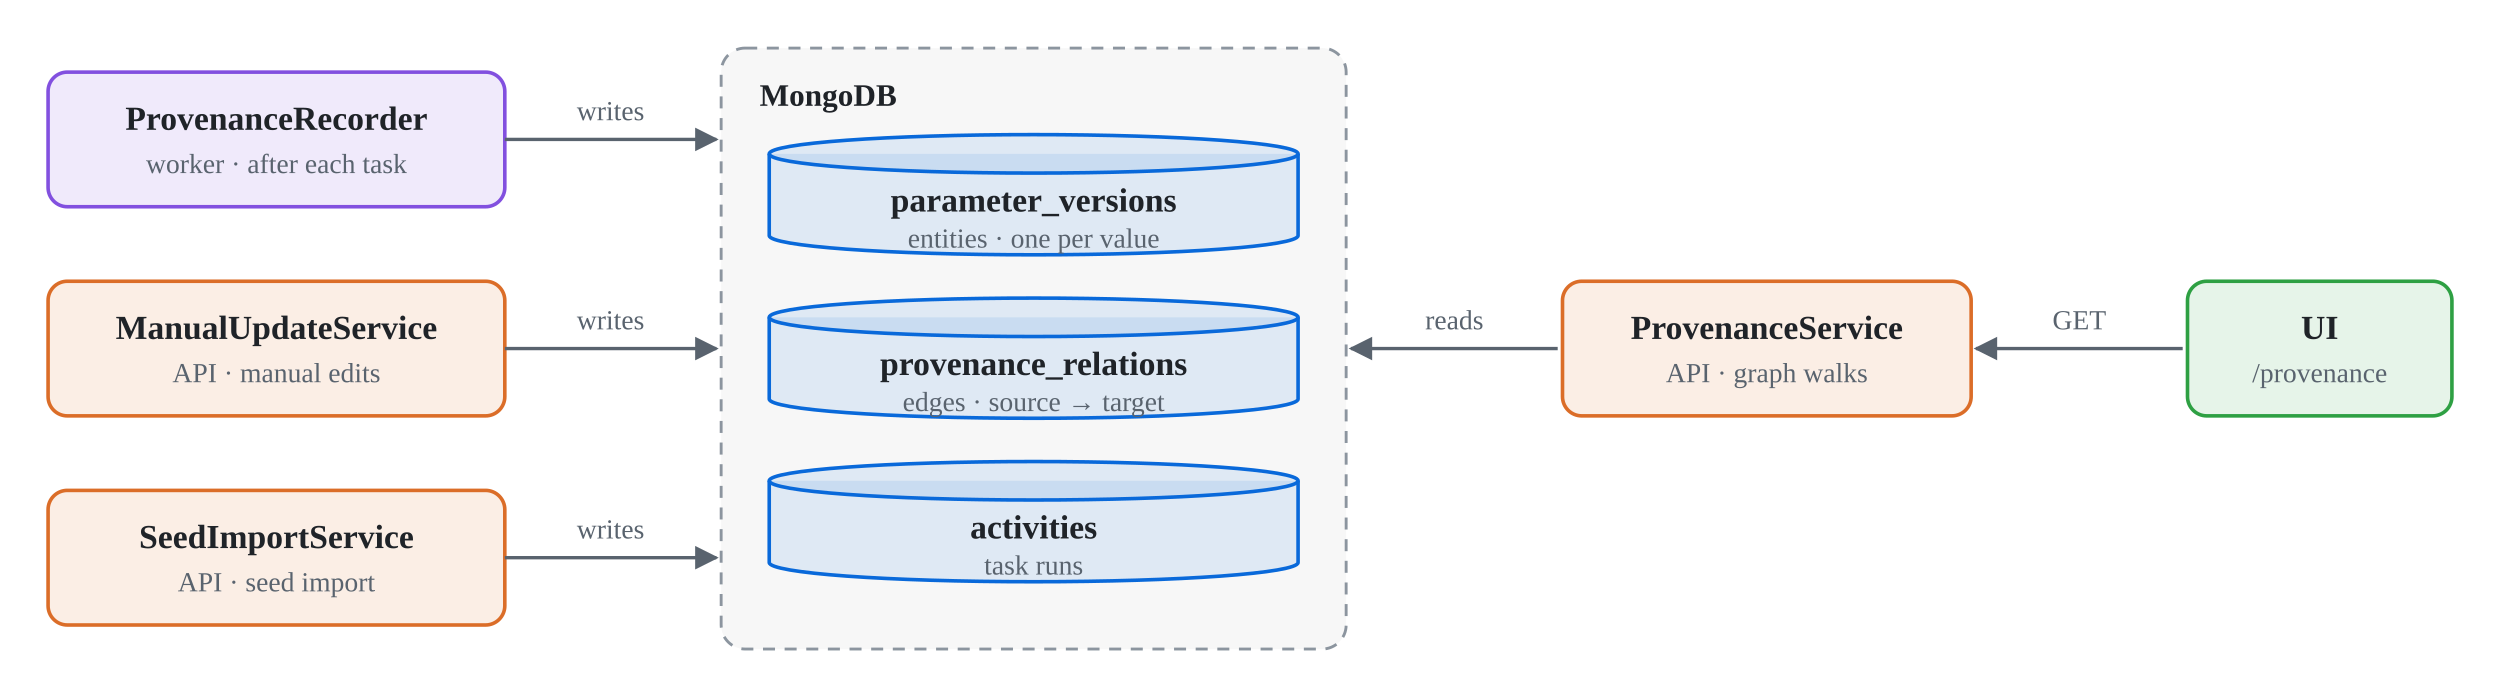
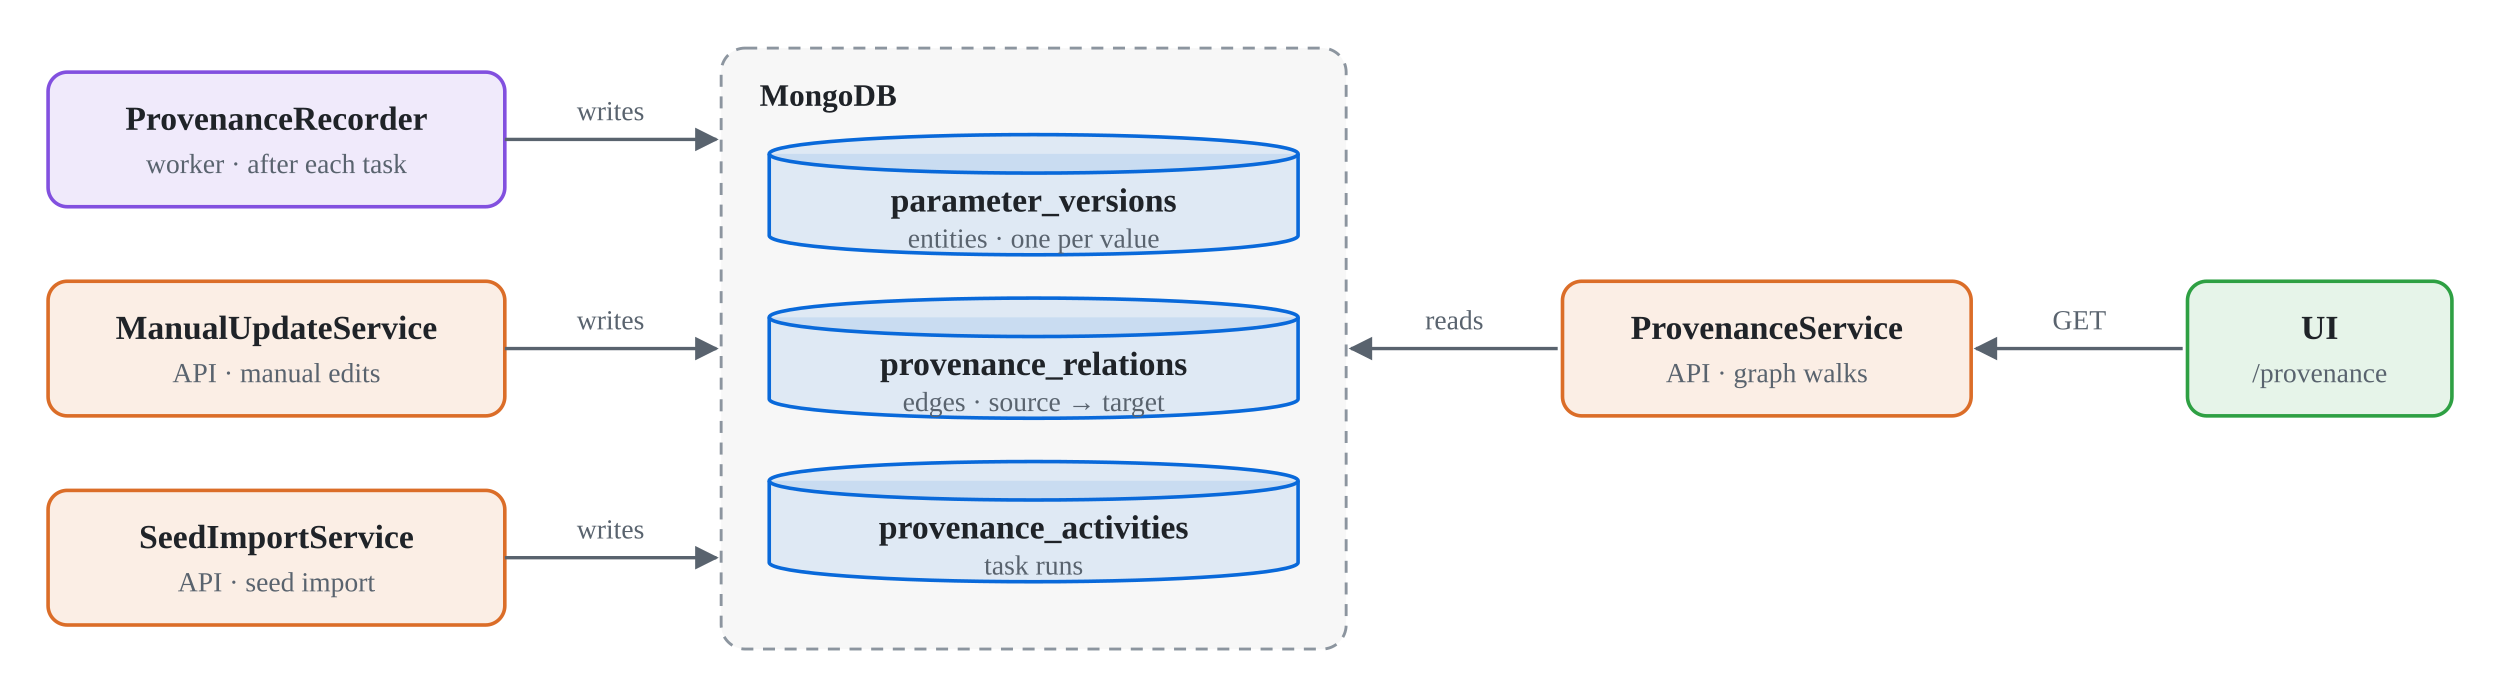
- <svg xmlns="http://www.w3.org/2000/svg" viewBox="0 0 1040 290" role="img" aria-label="ProvenanceRecorder in the user flow worker, ManualUpdateService, and SeedImportService write parameter_versions, provenance_relations, and activities in MongoDB. ProvenanceService in the API reads them and serves the /provenance endpoints to the UI.">
+ <svg xmlns="http://www.w3.org/2000/svg" viewBox="0 0 1040 290" role="img" aria-label="ProvenanceRecorder in the user flow worker, ManualUpdateService, and SeedImportService write parameter_versions, provenance_relations, and provenance_activities in MongoDB. ProvenanceService in the API reads them and serves the /provenance endpoints to the UI.">
  <style>
    .qd-root { font-family: var(--vp-font-family-base, -apple-system, "Segoe UI", Roboto, sans-serif); }
    .qd-title { fill: var(--vp-c-text-1, #1f2328); font-size: 14px; font-weight: 600; text-anchor: middle; }
    .qd-sub { fill: var(--vp-c-text-2, #59636e); font-size: 11.5px; text-anchor: middle; }
    .qd-label { fill: var(--vp-c-text-2, #59636e); font-size: 11.5px; }
    .qd-edge { stroke: var(--vp-c-text-2, #59636e); stroke-width: 1.4; fill: none; }
    .qd-head { fill: var(--vp-c-text-2, #59636e); }
    .qd-ui { fill: rgba(46, 160, 67, 0.12); stroke: #2ea043; stroke-width: 1.5; }
    .qd-api { fill: rgba(219, 109, 40, 0.12); stroke: #db6d28; stroke-width: 1.5; }
    .qd-wf { fill: rgba(130, 80, 223, 0.12); stroke: #8250df; stroke-width: 1.5; }
    .qd-data { fill: rgba(9, 105, 218, 0.10); stroke: #0969da; stroke-width: 1.5; }
    .qd-lane { fill: rgba(128, 128, 128, 0.06); stroke: var(--vp-c-text-3, #8c959f); stroke-width: 1.2; stroke-dasharray: 5 4; }
    .qd-lane-title { fill: var(--vp-c-text-1, #1f2328); font-size: 13px; font-weight: 600; }
  </style>
  <defs>
    <marker id="qd-prova-arrow" viewBox="0 0 10 10" refX="9" refY="5" markerWidth="7" markerHeight="7" orient="auto-start-reverse">
      <path d="M0,0 L10,5 L0,10 z" class="qd-head" />
    </marker>
  </defs>
  <g class="qd-root">
    <rect x="20" y="30" width="190" height="56" rx="8" class="qd-wf" />
    <text x="115" y="54" class="qd-title">ProvenanceRecorder</text>
    <text x="115" y="72" class="qd-sub">worker · after each task</text>
    <rect x="20" y="117" width="190" height="56" rx="8" class="qd-api" />
    <text x="115" y="141" class="qd-title">ManualUpdateService</text>
    <text x="115" y="159" class="qd-sub">API · manual edits</text>
    <rect x="20" y="204" width="190" height="56" rx="8" class="qd-api" />
    <text x="115" y="228" class="qd-title">SeedImportService</text>
    <text x="115" y="246" class="qd-sub">API · seed import</text>
    <rect x="300" y="20" width="260" height="250" rx="10" class="qd-lane" />
    <text x="316" y="44" class="qd-lane-title">MongoDB</text>
    <path d="M320,64 v34 a110,8 0 0,0 220,0 v-34" class="qd-data" />
    <ellipse cx="430" cy="64" rx="110" ry="8" class="qd-data" />
    <text x="430" y="88" class="qd-title">parameter_versions</text>
    <text x="430" y="103" class="qd-sub">entities · one per value</text>
    <path d="M320,132 v34 a110,8 0 0,0 220,0 v-34" class="qd-data" />
    <ellipse cx="430" cy="132" rx="110" ry="8" class="qd-data" />
    <text x="430" y="156" class="qd-title">provenance_relations</text>
    <text x="430" y="171" class="qd-sub">edges · source → target</text>
    <path d="M320,200 v34 a110,8 0 0,0 220,0 v-34" class="qd-data" />
    <ellipse cx="430" cy="200" rx="110" ry="8" class="qd-data" />
-     <text x="430" y="224" class="qd-title">activities</text>
+     <text x="430" y="224" class="qd-title">provenance_activities</text>
    <text x="430" y="239" class="qd-sub">task runs</text>
    <rect x="650" y="117" width="170" height="56" rx="8" class="qd-api" />
    <text x="735" y="141" class="qd-title">ProvenanceService</text>
    <text x="735" y="159" class="qd-sub">API · graph walks</text>
    <rect x="910" y="117" width="110" height="56" rx="8" class="qd-ui" />
    <text x="965" y="141" class="qd-title">UI</text>
    <text x="965" y="159" class="qd-sub">/provenance</text>
    <line x1="210" y1="58" x2="298" y2="58" class="qd-edge" marker-end="url(#qd-prova-arrow)" />
    <text x="254" y="50" class="qd-label" text-anchor="middle">writes</text>
    <line x1="210" y1="145" x2="298" y2="145" class="qd-edge" marker-end="url(#qd-prova-arrow)" />
    <text x="254" y="137" class="qd-label" text-anchor="middle">writes</text>
    <line x1="210" y1="232" x2="298" y2="232" class="qd-edge" marker-end="url(#qd-prova-arrow)" />
    <text x="254" y="224" class="qd-label" text-anchor="middle">writes</text>
    <line x1="562" y1="145" x2="648" y2="145" class="qd-edge" marker-start="url(#qd-prova-arrow)" />
    <text x="605" y="137" class="qd-label" text-anchor="middle">reads</text>
    <line x1="908" y1="145" x2="822" y2="145" class="qd-edge" marker-end="url(#qd-prova-arrow)" />
    <text x="865" y="137" class="qd-label" text-anchor="middle">GET</text>
  </g>
</svg>
